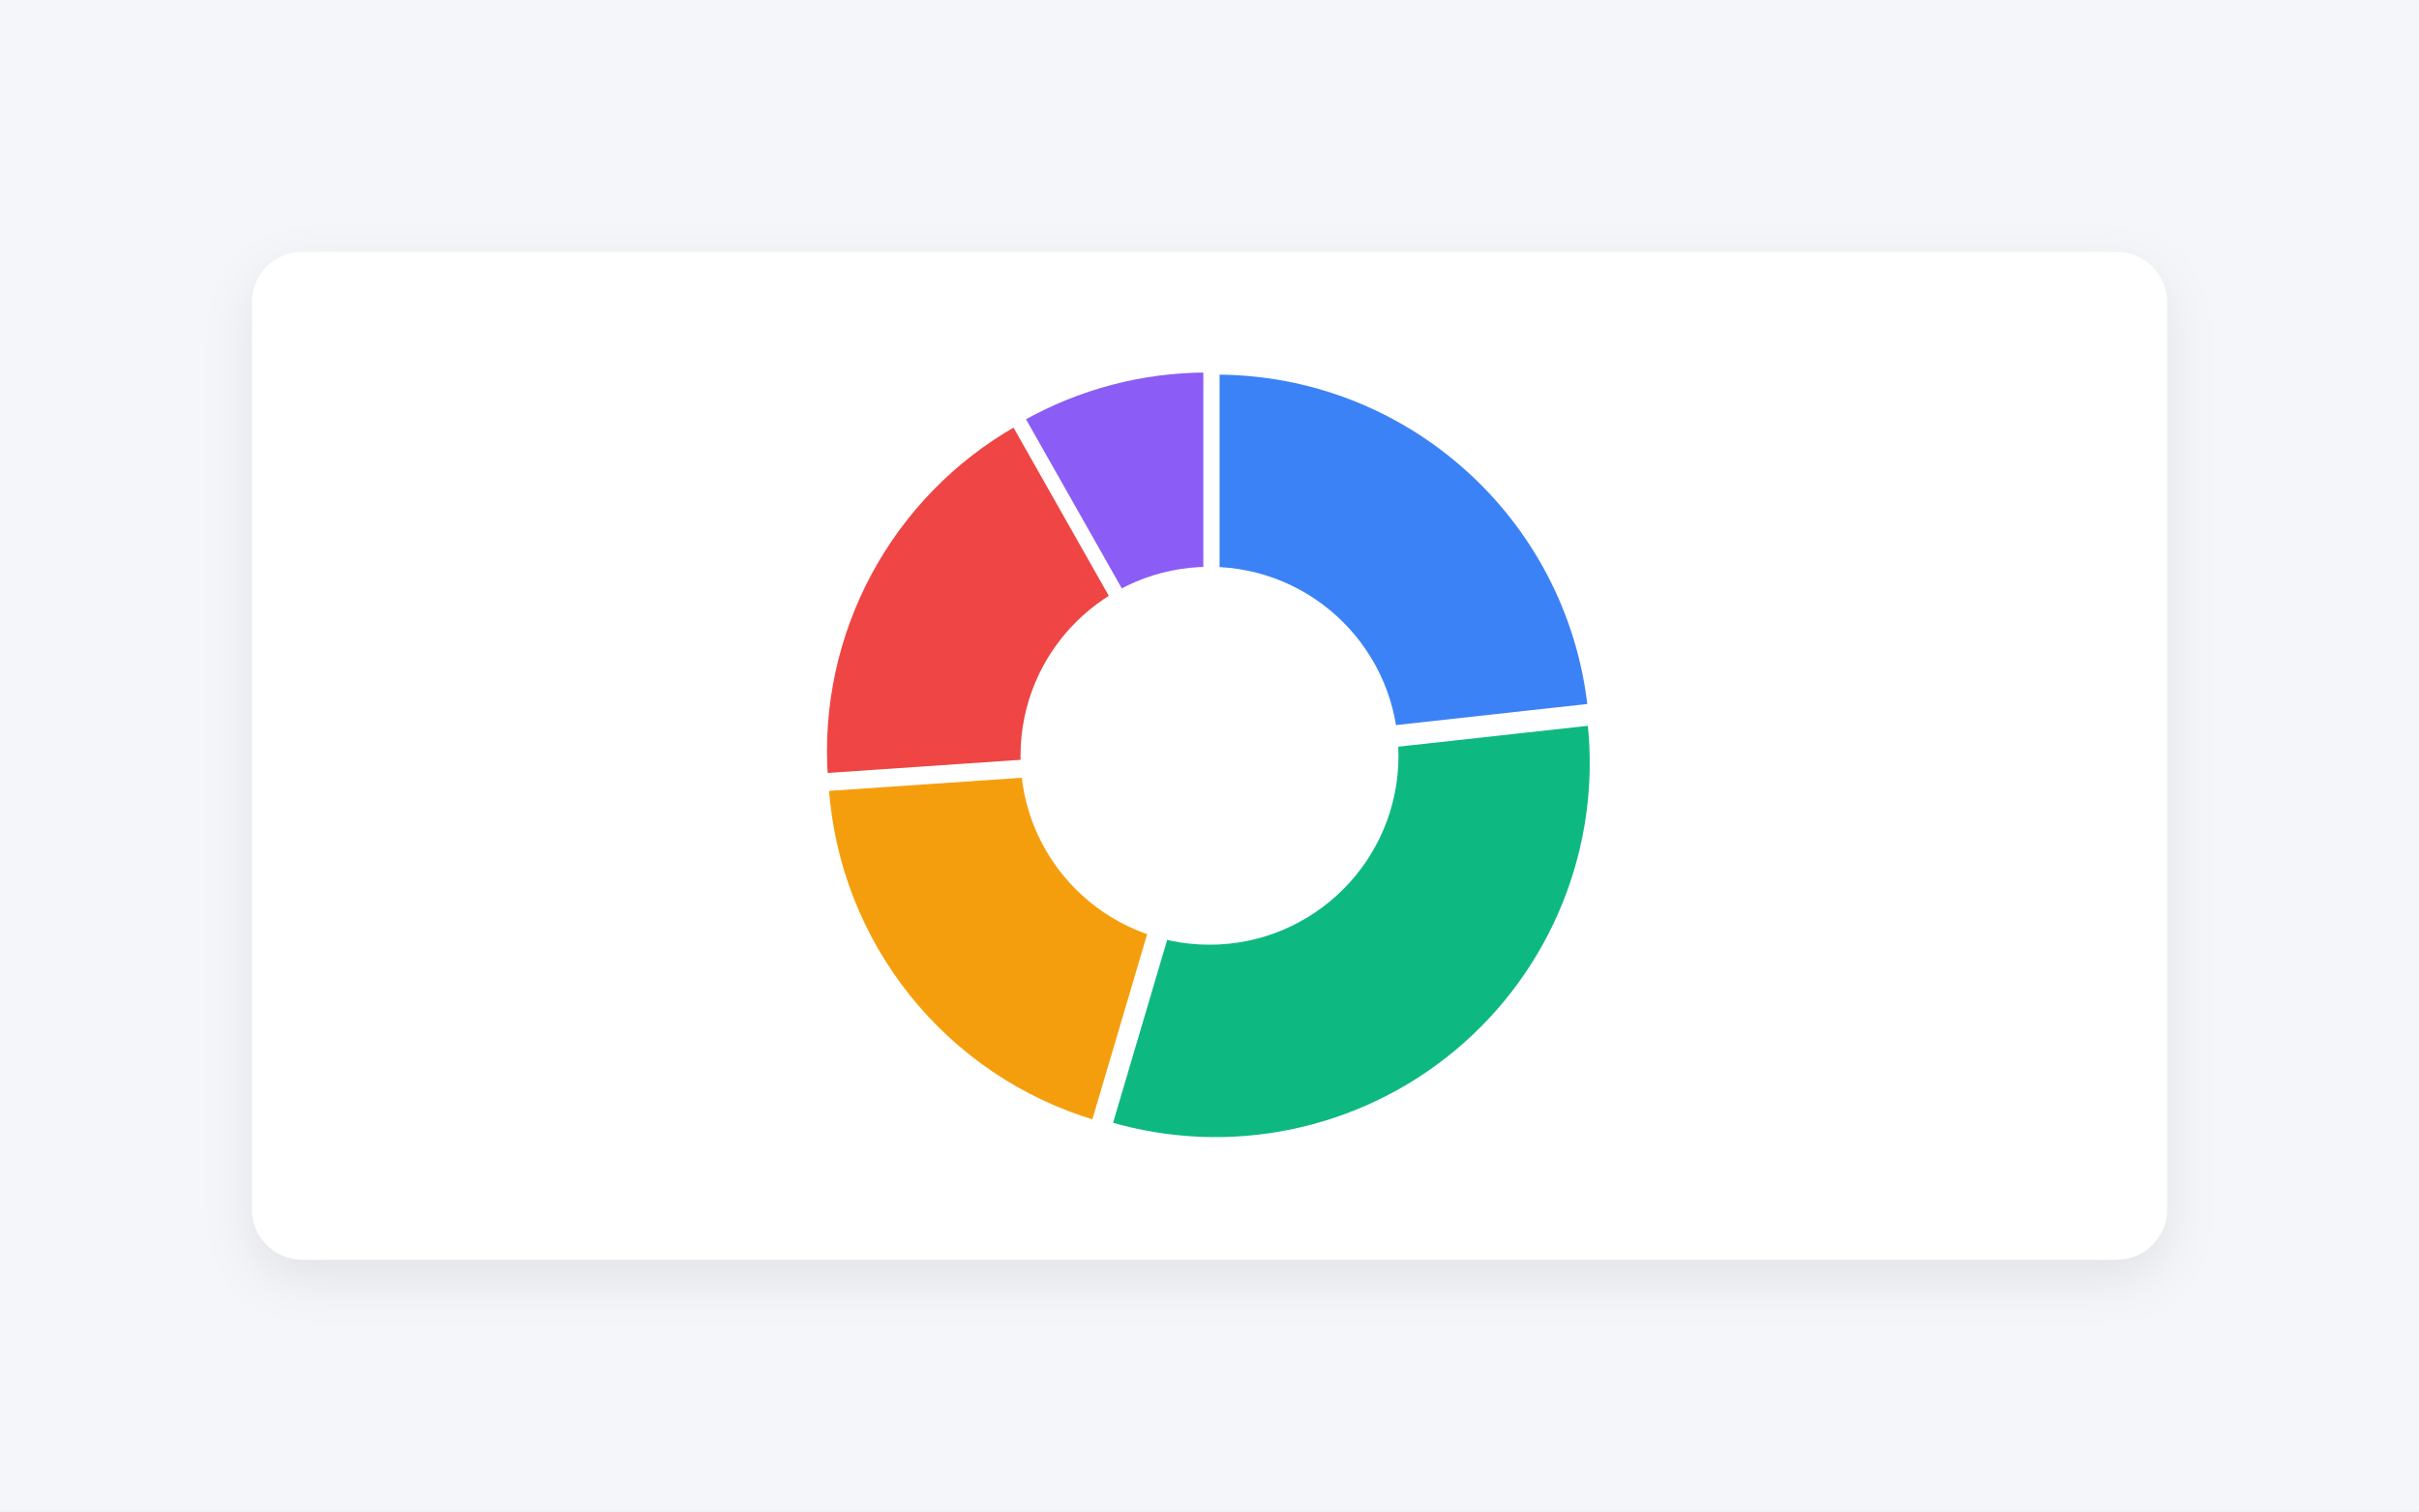
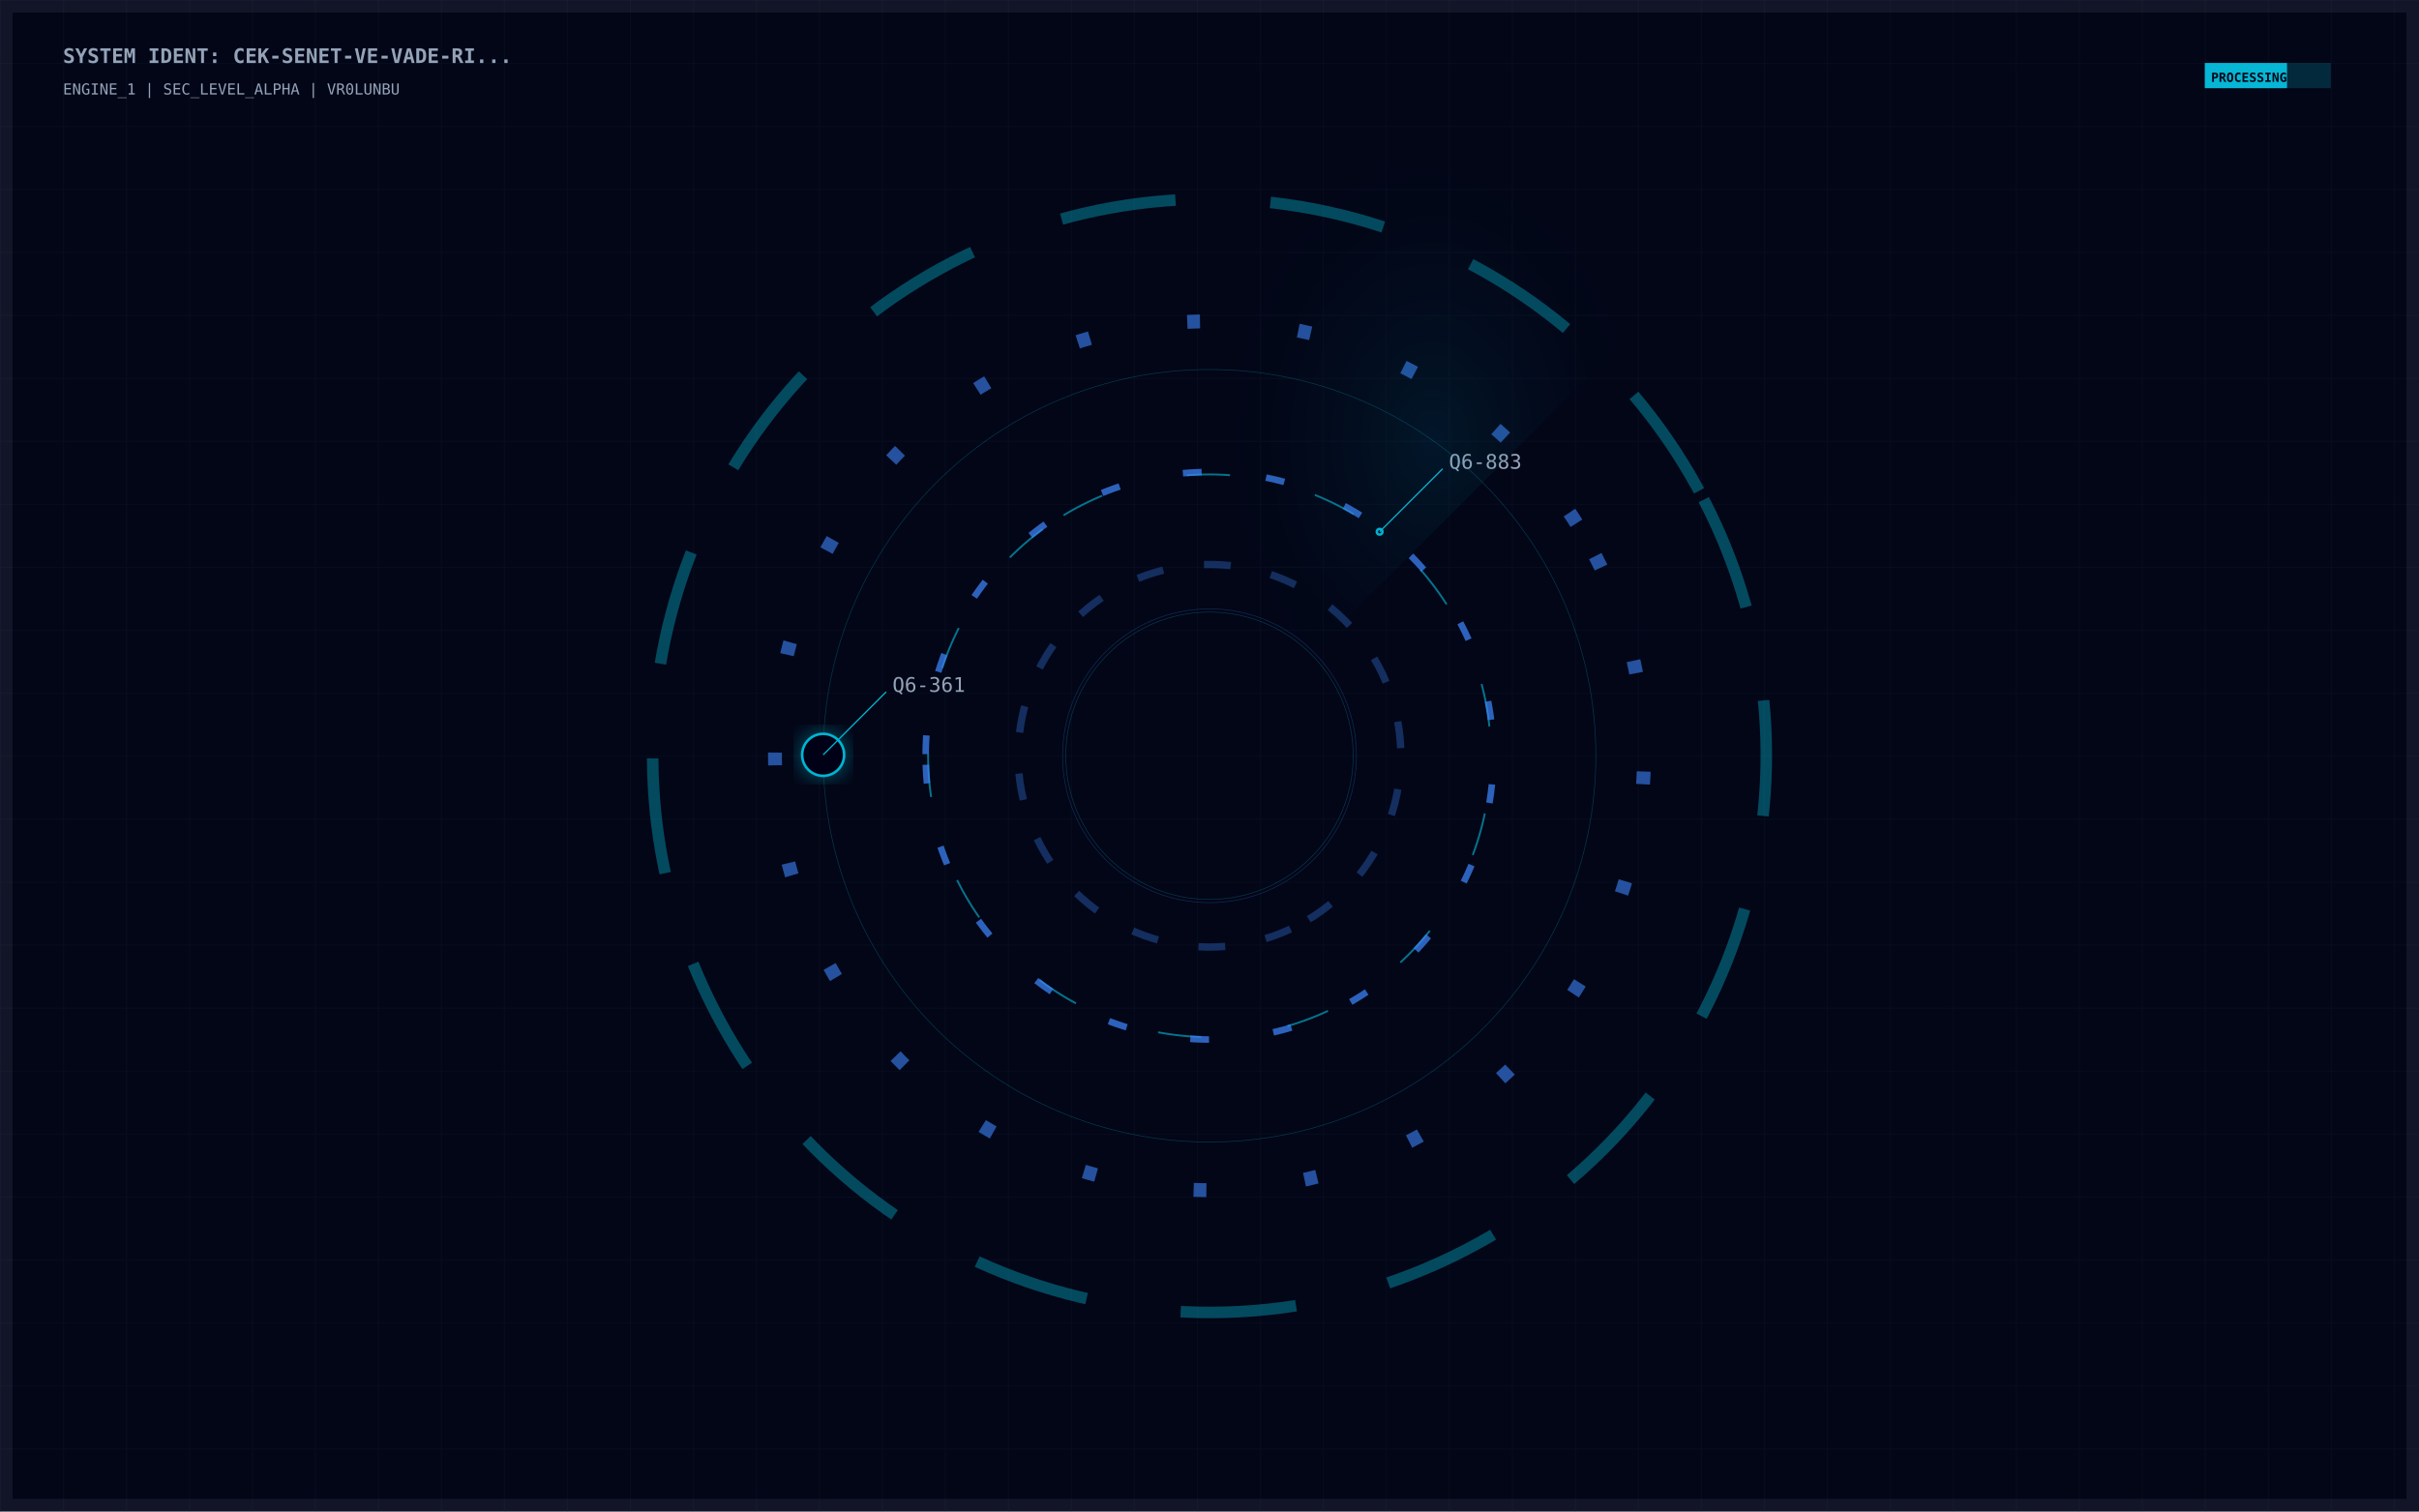
<svg xmlns="http://www.w3.org/2000/svg" width="3840" height="2400" viewBox="0 0 3840 2400">
  <defs>
+     <pattern id="gridPattern" width="100" height="100" patternUnits="userSpaceOnUse">
+       <path d="M 100 0 L 0 0 0 100" fill="none" stroke="#0f172a" stroke-width="2" />
+     </pattern>
+     <filter id="glow" x="-20%" y="-20%" width="140%" height="140%">
+       <feGaussianBlur stdDeviation="15" result="blur" />
+       <feComposite in="SourceGraphic" in2="blur" operator="over" />
+     </filter>
    <filter id="shadow" x="-10%" y="-10%" width="120%" height="120%">
-       <feDropShadow dx="0" dy="30" stdDeviation="40" flood-opacity="0.08" />
+       <feDropShadow dx="0" dy="40" stdDeviation="50" flood-opacity="0.15" />
    </filter>
+     <filter id="hugeBlur" x="-50%" y="-50%" width="200%" height="200%">
+       <feGaussianBlur stdDeviation="150" />
+     </filter>
+     <radialGradient id="radarSweep" cx="50%" cy="50%" r="50%">
+       <stop offset="0%" stop-color="#06b6d4" stop-opacity="1" />
+       <stop offset="100%" stop-color="#020617" stop-opacity="0" />
+     </radialGradient>
  </defs>
-   <rect width="100%" height="100%" fill="#f4f6f9" />
-   <g transform="translate(400, 400)" filter="url(#shadow)">
-     <rect width="3040" height="1600" rx="80" fill="#ffffff" />
-     <path d="M 2126.399 723.113 A 600 600 0 0 0 1530.009 188.828 L 1530.009 788.828 Z" fill="#3b82f6" stroke="#fff" stroke-width="12" />
-     <path d="M 1359.428 1386.862 A 600 600 0 0 0 2126.013 745.792 L 1529.623 811.507 Z" fill="#10b981" stroke="#fff" stroke-width="12" />
-     <path d="M 909.687 850.214 A 600 600 0 0 0 1338.101 1384.736 L 1508.295 809.381 Z" fill="#f59e0b" stroke="#fff" stroke-width="12" />
-     <path d="M 1211.138 270.791 A 600 600 0 0 0 908.182 833.724 L 1506.791 792.891 Z" fill="#ef4444" stroke="#fff" stroke-width="12" />
-     <path d="M 1516.178 185.495 A 600 600 0 0 0 1220.525 263.395 L 1516.178 785.495 Z" fill="#8b5cf6" stroke="#fff" stroke-width="12" />
-     <circle cx="1520" cy="800" r="300" fill="#ffffff" />
+   <rect width="100%" height="100%" fill="#020617" />
+   <rect width="100%" height="100%" fill="url(#gridPattern)" opacity="0.5" />
+   <circle cx="1920" cy="1200" r="689.633" fill="none" stroke="#3b82f6" stroke-width="22.047" stroke-dasharray="20.261 156.953" opacity="0.609" transform="rotate(332.6356 1920 1200)" />
+   <circle cx="1920" cy="1200" r="613.301" fill="none" stroke="#06b6d4" stroke-width="1" opacity="0.3" />
+   <circle cx="1306.7" cy="1198.543" r="33.333" fill="#020617" stroke="#06b6d4" stroke-width="4" filter="url(#glow)" />
+   <line x1="1306.7" y1="1198.543" x2="1406.7" y2="1098.543" stroke="#06b6d4" stroke-width="2" />
+   <text x="1416.7" y="1098.543" fill="#94a3b8" font-family="monospace" font-size="32">Q6-361</text>
+   <circle cx="1920" cy="1200" r="233.253" fill="none" stroke="#3b82f6" stroke-width="1" opacity="0.3" />
+   <circle cx="1920" cy="1200" r="883.736" fill="none" stroke="#06b6d4" stroke-width="18.271" stroke-dasharray="183.679 150.93" opacity="0.383" transform="rotate(332.6028 1920 1200)" />
+   <circle cx="1920" cy="1200" r="446.615" fill="none" stroke="#06b6d4" stroke-width="3.017" stroke-dasharray="68.802 138.723" opacity="0.623" transform="rotate(238.7399 1920 1200)" />
+   <circle cx="2190.077" cy="844.299" r="4.526" fill="#020617" stroke="#06b6d4" stroke-width="4" filter="url(#glow)" />
+   <line x1="2190.077" y1="844.299" x2="2290.077" y2="744.299" stroke="#06b6d4" stroke-width="2" />
+   <text x="2300.077" y="744.299" fill="#94a3b8" font-family="monospace" font-size="32">Q6-883</text>
+   <circle cx="1920" cy="1200" r="228.094" fill="none" stroke="#06b6d4" stroke-width="1" opacity="0.3" />
+   <circle cx="1920" cy="1200" r="450.568" fill="none" stroke="#3b82f6" stroke-width="10.387" stroke-dasharray="29.826 102.779" opacity="0.741" transform="rotate(180.3229 1920 1200)" />
+   <circle cx="1920" cy="1200" r="303.68" fill="none" stroke="#3b82f6" stroke-width="11.648" stroke-dasharray="42.437 65.375" opacity="0.321" transform="rotate(64.95256 1920 1200)" />
+   <path d="M 1920 1200 L 1920 200 A 1000 1000 0 0 1 2627 493 Z" fill="url(#radarSweep)" opacity="0.1" />
+   <text x="100" y="100" fill="#94a3b8" font-family="monospace" font-size="32" font-weight="bold">SYSTEM IDENT: CEK-SENET-VE-VADE-RI...</text>
+   <text x="100" y="150" fill="#94a3b8" font-family="monospace" font-size="24">ENGINE_1 | SEC_LEVEL_ALPHA | VR0LUNBU</text>
+   <g transform="translate(3500, 100)">
+     <rect width="200" height="40" fill="#06b6d4" opacity="0.2" />
+     <rect width="130.469" height="40" fill="#06b6d4" />
+     <text x="10" y="30" fill="#020617" font-family="monospace" font-size="20" font-weight="bold">PROCESSING</text>
  </g>
+   <rect width="3840" height="2400" fill="none" stroke="#94a3b8" stroke-width="40" opacity="0.1" />
</svg>
